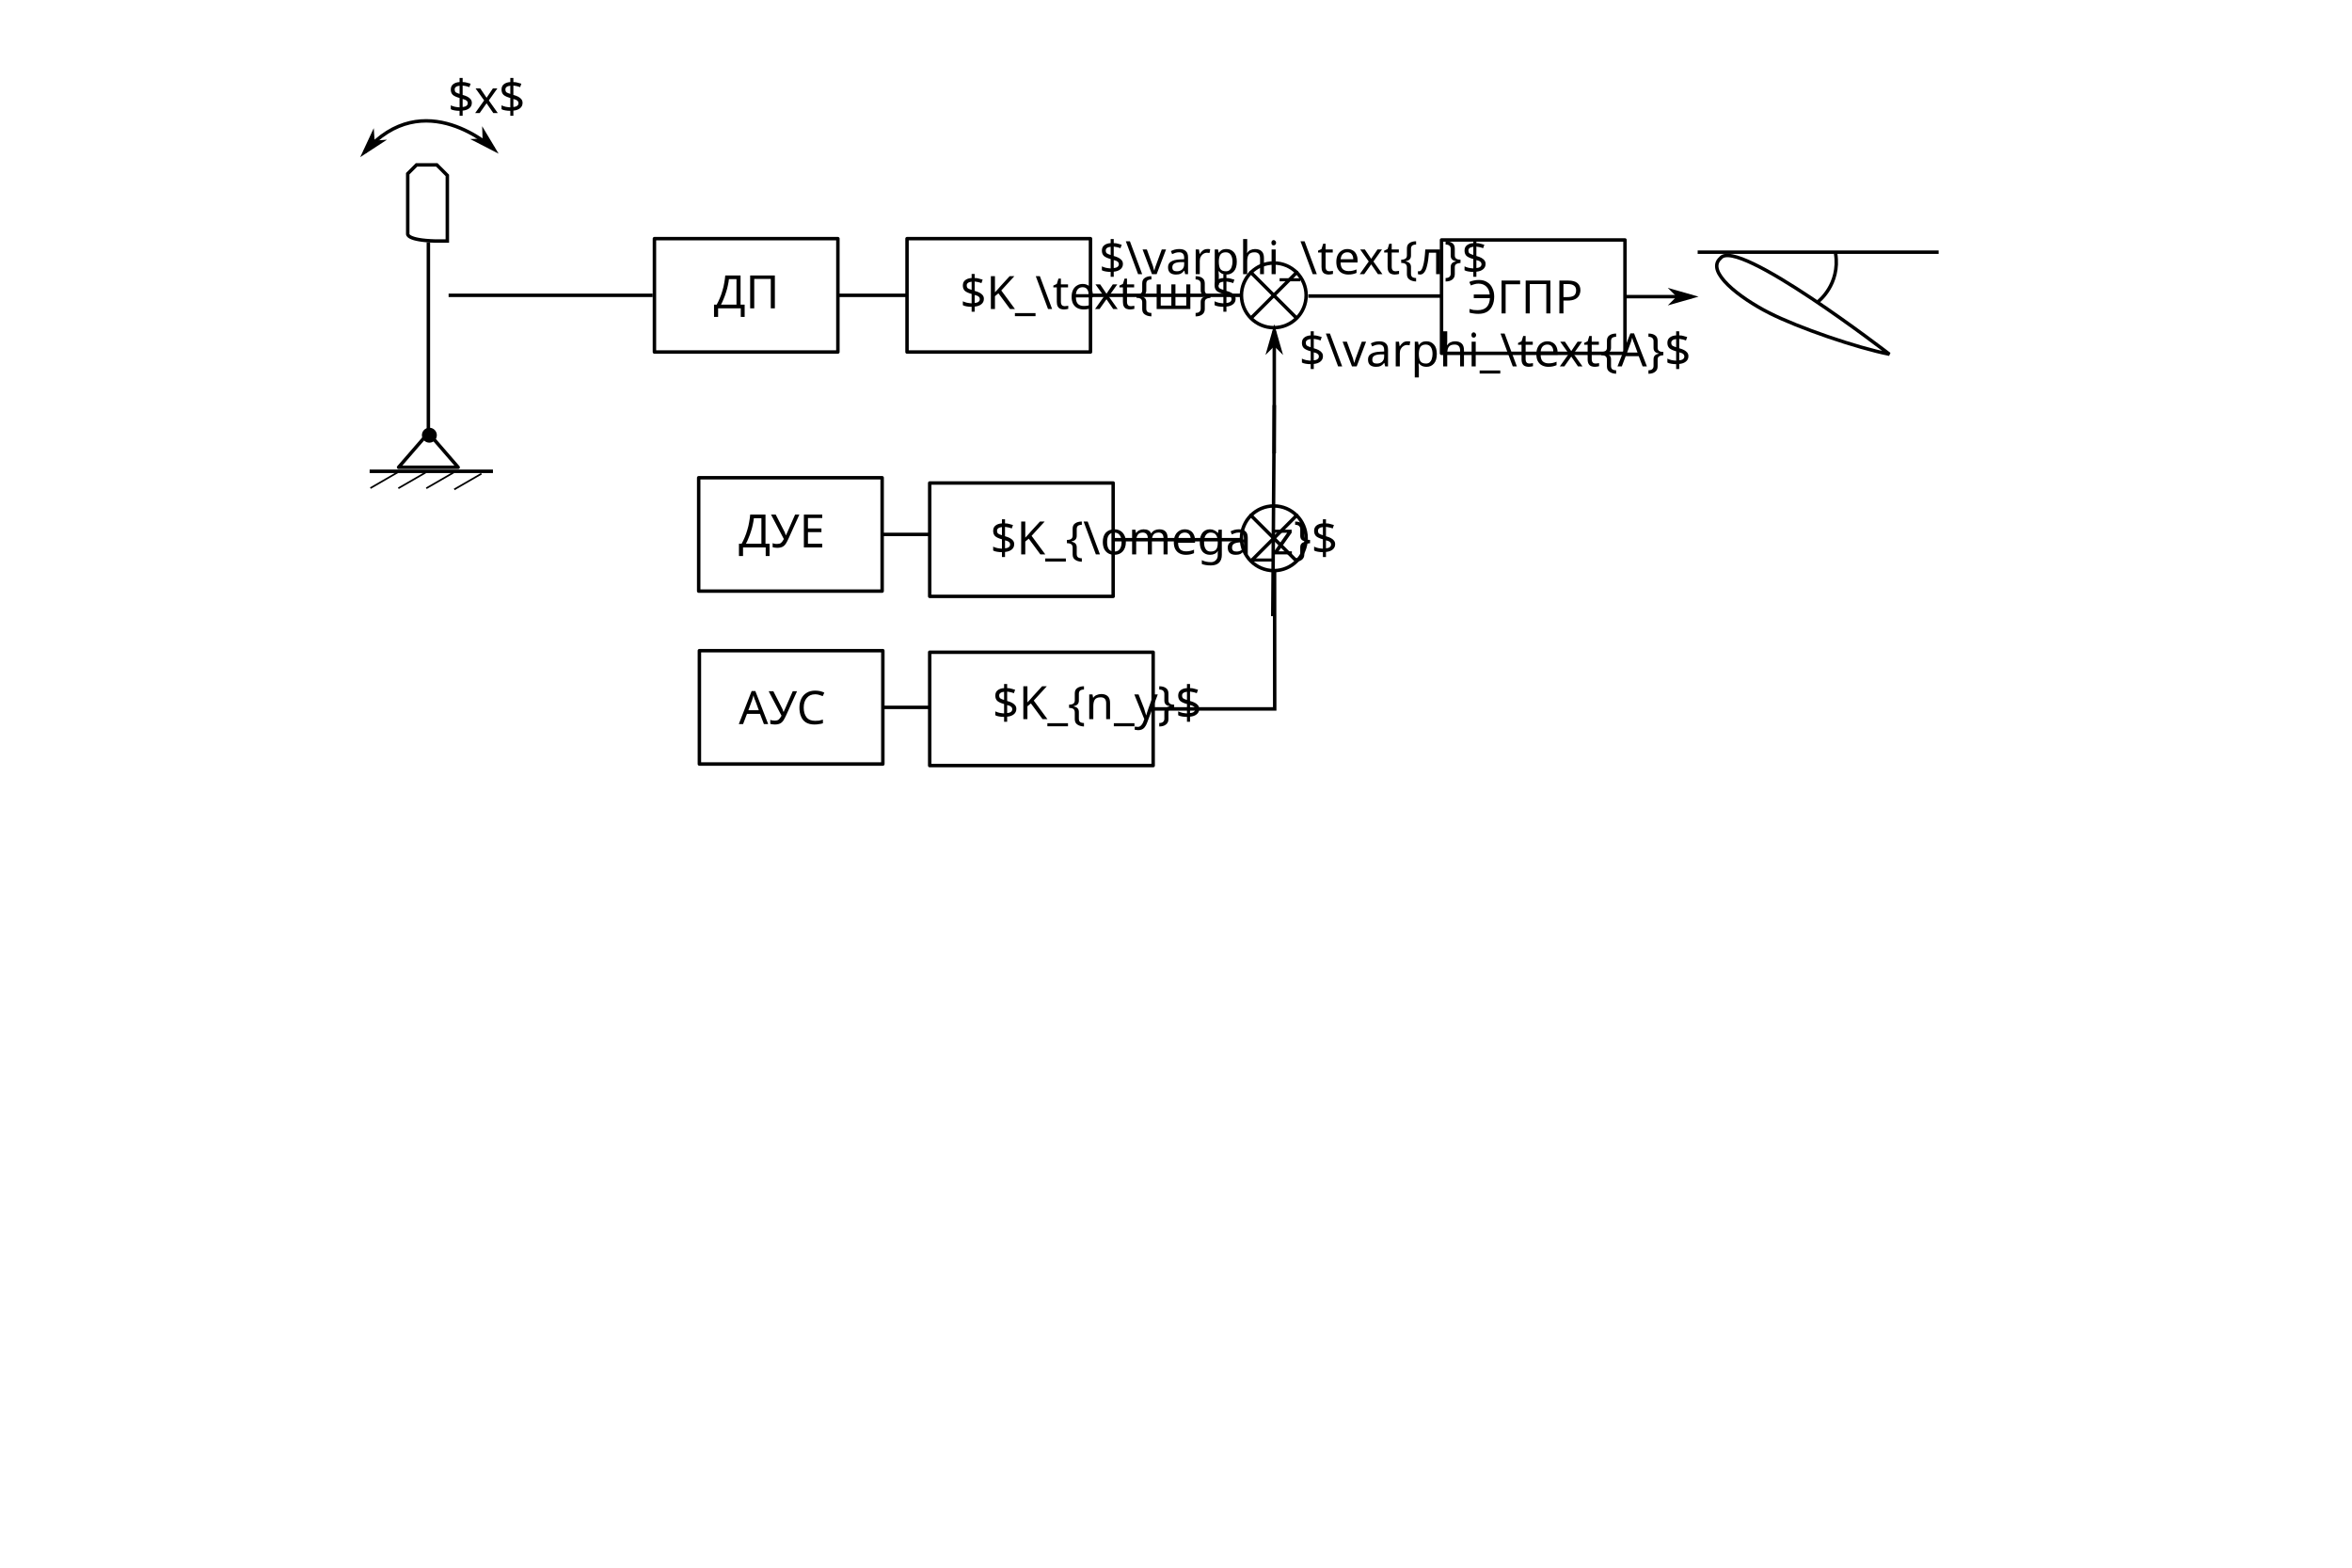
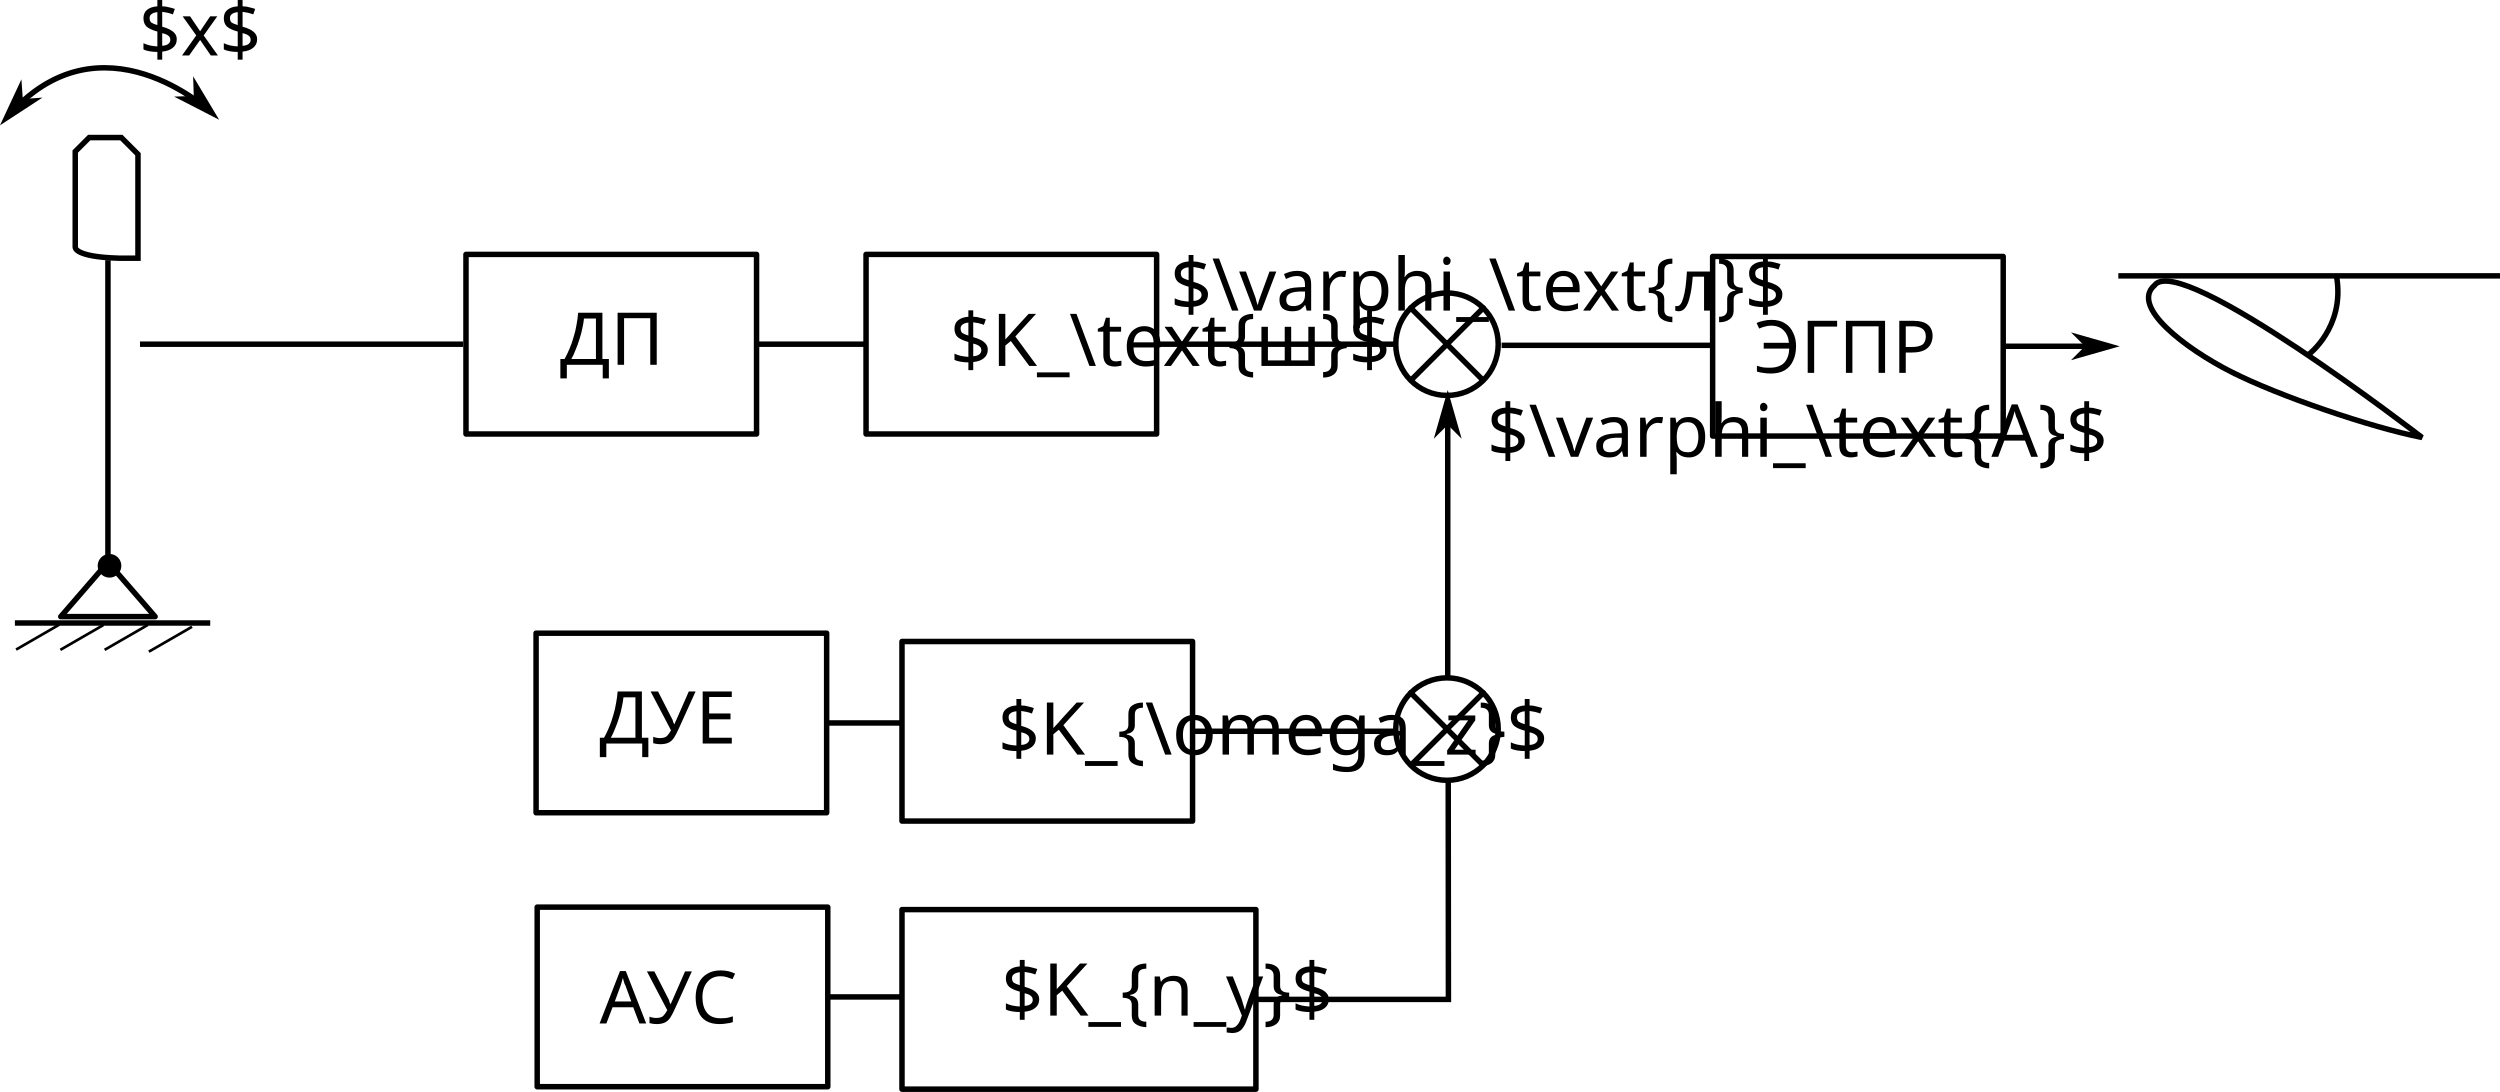
- <svg xmlns="http://www.w3.org/2000/svg" width="180mm" height="120mm" viewBox="0 0 180 120" version="1.1" id="svg5">
+ <svg xmlns="http://www.w3.org/2000/svg" width="120.797mm" height="52.759mm" viewBox="0 0 120.797 52.759" version="1.1" id="svg5">
  <defs id="defs2">
-     <marker style="overflow:visible" id="marker24972" refX="0.0" refY="0.0" orient="auto">
-       <path transform="scale(0.4) translate(10,0)" style="fill-rule:evenodd;fill:context-stroke;stroke:context-stroke;stroke-width:1.0pt" d="M 0.0,0.0 L 5.0,-5.0 L -12.5,0.0 L 5.0,5.0 L 0.0,0.0 z " id="path24970" />
+     <marker style="overflow:visible" id="marker24972" refX="0" refY="0" orient="auto">
+       <path transform="matrix(0.4,0,0,0.4,4,0)" style="fill:context-stroke;fill-rule:evenodd;stroke:context-stroke;stroke-width:1pt" d="M 0,0 5,-5 -12.5,0 5,5 Z" id="path24970" />
    </marker>
-     <marker style="overflow:visible;" id="marker24962" refX="0.0" refY="0.0" orient="auto">
-       <path transform="scale(0.4) rotate(180) translate(10,0)" style="fill-rule:evenodd;fill:context-stroke;stroke:context-stroke;stroke-width:1.0pt;" d="M 0.0,0.0 L 5.0,-5.0 L -12.5,0.0 L 5.0,5.0 L 0.0,0.0 z " id="path24960" />
+     <marker style="overflow:visible" id="marker24962" refX="0" refY="0" orient="auto">
+       <path transform="matrix(-0.4,0,0,-0.4,-4,0)" style="fill:context-stroke;fill-rule:evenodd;stroke:context-stroke;stroke-width:1pt" d="M 0,0 5,-5 -12.5,0 5,5 Z" id="path24960" />
    </marker>
-     <marker style="overflow:visible" id="marker24952" refX="0.0" refY="0.0" orient="auto">
-       <path transform="scale(0.4) translate(10,0)" style="fill-rule:evenodd;fill:context-stroke;stroke:context-stroke;stroke-width:1.0pt" d="M 0.0,0.0 L 5.0,-5.0 L -12.5,0.0 L 5.0,5.0 L 0.0,0.0 z " id="path24950" />
+     <marker style="overflow:visible" id="marker24952" refX="0" refY="0" orient="auto">
+       <path transform="matrix(0.4,0,0,0.4,4,0)" style="fill:context-stroke;fill-rule:evenodd;stroke:context-stroke;stroke-width:1pt" d="M 0,0 5,-5 -12.5,0 5,5 Z" id="path24950" />
    </marker>
-     <marker style="overflow:visible;" id="marker24862" refX="0.0" refY="0.0" orient="auto">
-       <path transform="scale(0.4) rotate(180) translate(10,0)" style="fill-rule:evenodd;fill:context-stroke;stroke:context-stroke;stroke-width:1.0pt;" d="M 0.0,0.0 L 5.0,-5.0 L -12.5,0.0 L 5.0,5.0 L 0.0,0.0 z " id="path24860" />
+     <marker style="overflow:visible" id="marker24862" refX="0" refY="0" orient="auto">
+       <path transform="matrix(-0.4,0,0,-0.4,-4,0)" style="fill:context-stroke;fill-rule:evenodd;stroke:context-stroke;stroke-width:1pt" d="M 0,0 5,-5 -12.5,0 5,5 Z" id="path24860" />
    </marker>
-     <marker style="overflow:visible;" id="marker19214" refX="0.0" refY="0.0" orient="auto">
-       <path transform="scale(0.4) rotate(180) translate(10,0)" style="fill-rule:evenodd;fill:context-stroke;stroke:context-stroke;stroke-width:1.0pt;" d="M 0.0,0.0 L 5.0,-5.0 L -12.5,0.0 L 5.0,5.0 L 0.0,0.0 z " id="path19212" />
+     <marker style="overflow:visible" id="marker19214" refX="0" refY="0" orient="auto">
+       <path transform="matrix(-0.4,0,0,-0.4,-4,0)" style="fill:context-stroke;fill-rule:evenodd;stroke:#000000;stroke-width:1pt;stroke-opacity:1" d="M 0,0 5,-5 -12.5,0 5,5 Z" id="path19212" />
    </marker>
-     <marker style="overflow:visible;" id="marker18816" refX="0.0" refY="0.0" orient="auto">
-       <path transform="scale(0.4) rotate(180) translate(10,0)" style="fill-rule:evenodd;fill:context-stroke;stroke:context-stroke;stroke-width:1.0pt;" d="M 0.0,0.0 L 5.0,-5.0 L -12.5,0.0 L 5.0,5.0 L 0.0,0.0 z " id="path18814" />
+     <marker style="overflow:visible" id="marker18816" refX="0" refY="0" orient="auto">
+       <path transform="matrix(-0.4,0,0,-0.4,-4,0)" style="fill:context-stroke;fill-rule:evenodd;stroke:#000000;stroke-width:1pt;stroke-opacity:1" d="M 0,0 5,-5 -12.5,0 5,5 Z" id="path18814" />
    </marker>
-     <marker style="overflow:visible;" id="Arrow1Mend" refX="0.0" refY="0.0" orient="auto">
-       <path transform="scale(0.4) rotate(180) translate(10,0)" style="fill-rule:evenodd;fill:context-stroke;stroke:context-stroke;stroke-width:1.0pt;" d="M 0.0,0.0 L 5.0,-5.0 L -12.5,0.0 L 5.0,5.0 L 0.0,0.0 z " id="path13403" />
+     <marker style="overflow:visible" id="Arrow1Mend" refX="0" refY="0" orient="auto">
+       <path transform="matrix(-0.4,0,0,-0.4,-4,0)" style="fill:context-stroke;fill-rule:evenodd;stroke:#000000;stroke-width:1pt;stroke-opacity:1" d="M 0,0 5,-5 -12.5,0 5,5 Z" id="path13403" />
    </marker>
-     <marker style="overflow:visible" id="Arrow1Mstart" refX="0.0" refY="0.0" orient="auto">
-       <path transform="scale(0.4) translate(10,0)" style="fill-rule:evenodd;fill:context-stroke;stroke:context-stroke;stroke-width:1.0pt" d="M 0.0,0.0 L 5.0,-5.0 L -12.5,0.0 L 5.0,5.0 L 0.0,0.0 z " id="path13400" />
+     <marker style="overflow:visible" id="Arrow1Mstart" refX="0" refY="0" orient="auto">
+       <path transform="matrix(0.4,0,0,0.4,4,0)" style="fill:context-stroke;fill-rule:evenodd;stroke:#000000;stroke-width:1pt;stroke-opacity:1" d="M 0,0 5,-5 -12.5,0 5,5 Z" id="path13400" />
    </marker>
  </defs>
-   <g id="layer1">
+   <g id="layer1" transform="translate(-27.56838,-5.975289)">
    <text xml:space="preserve" style="font-size:3.528px;line-height:1.25;font-family:sans-serif;stroke-width:0.265" x="54.628" y="23.599" id="text1706">
      <tspan id="tspan1704" style="stroke-width:0.265" x="54.628" y="23.599">ДП</tspan>
    </text>
    <text xml:space="preserve" style="font-size:3.528px;line-height:1.25;font-family:sans-serif;stroke-width:0.265" x="73.468" y="23.653" id="text2604">
      <tspan id="tspan2602" style="stroke-width:0.265" x="73.468" y="23.653">$K_\text{ш}$</tspan>
    </text>
    <text xml:space="preserve" style="font-size:3.528px;line-height:1.25;font-family:sans-serif;stroke-width:0.265" x="89.945" y="26.356" id="text5566">
      <tspan id="tspan5564" style="stroke-width:0.265" x="89.945" y="26.356" />
    </text>
    <text xml:space="preserve" style="font-size:3.528px;line-height:1.25;font-family:sans-serif;stroke-width:0.265" x="112.337" y="23.989" id="text6394">
      <tspan id="tspan6392" style="stroke-width:0.265" x="112.337" y="23.989">ЭГПР</tspan>
    </text>
    <text xml:space="preserve" style="font-size:3.528px;line-height:1.25;font-family:sans-serif;stroke-width:0.265" x="75.788" y="42.441" id="text10300">
      <tspan id="tspan10298" style="stroke-width:0.265" x="75.788" y="42.441">$K_{\omega_z}$</tspan>
    </text>
    <text xml:space="preserve" style="font-size:3.528px;line-height:1.25;font-family:sans-serif;stroke-width:0.265" x="75.953" y="55.044" id="text10948">
      <tspan id="tspan10946" style="stroke-width:0.265" x="75.953" y="55.044">$K_{n_y}$</tspan>
    </text>
    <g id="g12438-3" transform="translate(37.1385,-16.05595)">
      <g id="g17286" transform="translate(-2.23119,-2.928436)">
        <circle style="fill:none;fill-opacity:0.599;fill-rule:evenodd;stroke:#000000;stroke-width:0.265;stroke-linecap:round;stroke-linejoin:round;paint-order:fill markers stroke" id="path11809-2" cx="62.578" cy="41.591" r="2.475" />
        <path style="fill:none;stroke:#000000;stroke-width:0.265px;stroke-linecap:butt;stroke-linejoin:miter;stroke-opacity:1" d="m 60.826,43.343 c 3.652,-3.652 3.504,-3.504 3.504,-3.504" id="path12152-8" />
        <path style="fill:none;stroke:#000000;stroke-width:0.265px;stroke-linecap:butt;stroke-linejoin:miter;stroke-opacity:1" d="M 64.33,43.343 C 60.678,39.692 60.826,39.84 60.826,39.84" id="path12152-7-3" />
      </g>
    </g>
    <g id="g12438-9" transform="translate(34.90731,-0.3875479)">
      <circle style="fill:none;fill-opacity:0.599;fill-rule:evenodd;stroke:#000000;stroke-width:0.265;stroke-linecap:round;stroke-linejoin:round;paint-order:fill markers stroke" id="path11809-7" cx="62.578" cy="41.591" r="2.475" />
      <path style="fill:none;stroke:#000000;stroke-width:0.265px;stroke-linecap:butt;stroke-linejoin:miter;stroke-opacity:1" d="m 60.826,43.343 c 3.652,-3.652 3.504,-3.504 3.504,-3.504" id="path12152-89" />
      <path style="fill:none;stroke:#000000;stroke-width:0.265px;stroke-linecap:butt;stroke-linejoin:miter;stroke-opacity:1" d="M 64.33,43.343 C 60.678,39.692 60.826,39.84 60.826,39.84" id="path12152-7-8" />
    </g>
    <path style="fill:none;stroke:#000000;stroke-width:0.265px;stroke-linecap:round;stroke-linejoin:round;stroke-opacity:1" d="m 32.784,33.138 -2.279,2.631 h 4.558 L 32.784,33.138" id="path9325" />
    <path style="fill:none;stroke:#000000;stroke-width:0.13;stroke-linecap:butt;stroke-linejoin:miter;stroke-miterlimit:4;stroke-dasharray:none;stroke-opacity:1" d="M 30.43,36.158 C 28.346,37.362 28.346,37.362 28.346,37.362" id="path10942" />
    <path style="fill:none;stroke:#000000;stroke-width:0.13;stroke-linecap:butt;stroke-linejoin:miter;stroke-miterlimit:4;stroke-dasharray:none;stroke-opacity:1" d="m 32.569,36.172 c -2.084,1.203 -2.084,1.203 -2.084,1.203" id="path10942-1" />
    <path style="fill:none;stroke:#000000;stroke-width:0.13;stroke-linecap:butt;stroke-linejoin:miter;stroke-miterlimit:4;stroke-dasharray:none;stroke-opacity:1" d="m 34.708,36.172 c -2.084,1.203 -2.084,1.203 -2.084,1.203" id="path10942-8" />
    <path style="fill:none;stroke:#000000;stroke-width:0.13;stroke-linecap:butt;stroke-linejoin:miter;stroke-miterlimit:4;stroke-dasharray:none;stroke-opacity:1" d="M 36.846,36.26 C 34.762,37.463 34.762,37.463 34.762,37.463" id="path10942-9" />
    <path style="fill:none;stroke:#000000;stroke-width:0.265px;stroke-linecap:butt;stroke-linejoin:miter;stroke-opacity:1" d="M 32.784,33.138 V 18.546" id="path11105" />
    <path style="fill:none;fill-opacity:1;stroke:#000000;stroke-width:0.265px;stroke-linecap:butt;stroke-linejoin:miter;stroke-opacity:1" d="m 33.313,18.45 c -2.167,-0.059 -2.109,-0.527 -2.109,-0.527 V 13.296 l 0.674,-0.674 h 1.552 l 0.805,0.805 v 5.023 z" id="path11485" />
    <path style="fill:none;stroke:#000000;stroke-width:0.265px;stroke-linecap:butt;stroke-linejoin:miter;stroke-opacity:1" d="m 28.288,36.077 c 9.291,0 9.438,0 9.438,0" id="path10793" />
    <circle style="fill:#000000;fill-opacity:1;fill-rule:evenodd;stroke:#000000;stroke-width:0.13;stroke-linecap:round;stroke-linejoin:round;stroke-miterlimit:4;stroke-dasharray:none;stroke-dashoffset:0;paint-order:fill markers stroke" id="path14125-8-7" cx="32.86" cy="33.314" r="0.507" />
    <path style="fill:none;stroke:#000000;stroke-width:0.265px;stroke-linecap:butt;stroke-linejoin:miter;stroke-opacity:1;marker-start:url(#Arrow1Mstart);marker-end:url(#Arrow1Mend)" d="m 27.91,11.635 c 4.536,-5.226 9.867,-0.23 9.867,-0.23" id="path13015" />
    <rect style="fill:none;fill-opacity:0.599;fill-rule:evenodd;stroke:#000000;stroke-width:0.265;stroke-linecap:round;stroke-linejoin:round;paint-order:fill markers stroke" id="rect13838" width="14.04" height="8.677" x="50.084" y="18.268" />
    <rect style="fill:none;fill-opacity:0.599;fill-rule:evenodd;stroke:#000000;stroke-width:0.265;stroke-linecap:round;stroke-linejoin:round;paint-order:fill markers stroke" id="rect13838-2" width="14.04" height="8.677" x="69.415" y="-26.945" transform="scale(1,-1)" />
    <rect style="fill:none;fill-opacity:0.599;fill-rule:evenodd;stroke:#000000;stroke-width:0.265;stroke-linecap:round;stroke-linejoin:round;paint-order:fill markers stroke" id="rect13838-2-3" width="14.04" height="8.677" x="110.321" y="-27.045" transform="scale(1,-1)" />
    <g id="g17179" transform="translate(25.40001,-26.98751)">
      <text xml:space="preserve" style="font-size:3.528px;line-height:1.25;font-family:sans-serif;stroke-width:0.265" x="31.136" y="68.888" id="text8974">
        <tspan id="tspan8972" style="stroke-width:0.265" x="31.136" y="68.888">ДУЕ</tspan>
      </text>
      <text xml:space="preserve" style="font-size:3.528px;line-height:1.25;font-family:sans-serif;stroke-width:0.265" x="31.14" y="82.415" id="text9798">
        <tspan id="tspan9796" style="stroke-width:0.265" x="31.14" y="82.415">АУС</tspan>
      </text>
      <rect style="fill:none;fill-opacity:0.599;fill-rule:evenodd;stroke:#000000;stroke-width:0.265;stroke-linecap:round;stroke-linejoin:round;paint-order:fill markers stroke" id="rect13838-2-5" width="14.04" height="8.677" x="28.071" y="-72.234" transform="scale(1,-1)" />
      <rect style="fill:none;fill-opacity:0.599;fill-rule:evenodd;stroke:#000000;stroke-width:0.265;stroke-linecap:round;stroke-linejoin:round;paint-order:fill markers stroke" id="rect13838-2-9" width="14.04" height="8.677" x="28.125" y="-85.471" transform="scale(1,-1)" />
    </g>
    <g id="g17171" transform="translate(6.879167,-26.98751)">
      <rect style="fill:none;fill-opacity:0.599;fill-rule:evenodd;stroke:#000000;stroke-width:0.265;stroke-linecap:round;stroke-linejoin:round;paint-order:fill markers stroke" id="rect13838-2-6" width="14.04" height="8.677" x="64.272" y="-72.636" transform="scale(1,-1)" />
      <rect style="fill:none;fill-opacity:0.599;fill-rule:evenodd;stroke:#000000;stroke-width:0.265;stroke-linecap:round;stroke-linejoin:round;paint-order:fill markers stroke" id="rect13838-2-7" width="17.101" height="8.677" x="64.272" y="-85.59" transform="scale(1,-1)" />
    </g>
    <path style="fill:none;stroke:#000000;stroke-width:0.265px;stroke-linecap:butt;stroke-linejoin:miter;stroke-opacity:1" d="m 135.389,23.949 c -2.247,-1.143 -4.889,-3.162 -3.719,-4.185 1.234,-1.677 12.928,7.349 12.928,7.349 -2.473,-0.482 -6.962,-2.022 -9.209,-3.165 z" id="path14062" />
    <path style="fill:none;stroke:#000000;stroke-width:0.265px;stroke-linecap:butt;stroke-linejoin:miter;stroke-opacity:1" d="m 129.923,19.305 c 18.442,0 18.442,0 18.442,0" id="path15363" />
    <path style="fill:none;stroke:#000000;stroke-width:0.265px;stroke-linecap:butt;stroke-linejoin:miter;stroke-opacity:1" d="m 140.478,19.391 c 0.383,2.406 -1.36,3.716 -1.36,3.716" id="path15558" />
    <path style="fill:none;stroke:#000000;stroke-width:0.265px;stroke-linecap:butt;stroke-linejoin:miter;stroke-opacity:1" d="m 34.332,22.606 c 15.618,0 15.618,0 15.618,0" id="path16803" />
-     <path style="fill:none;stroke:#000000;stroke-width:0.265px;stroke-linecap:butt;stroke-linejoin:miter;stroke-opacity:1" d="m 64.125,22.606 5.29,0" id="path18274" />
+     <path style="fill:none;stroke:#000000;stroke-width:0.265px;stroke-linecap:butt;stroke-linejoin:miter;stroke-opacity:1" d="M 64.125,22.606 H 69.415" id="path18274" />
    <path style="fill:none;stroke:#000000;stroke-width:0.265px;stroke-linecap:butt;stroke-linejoin:miter;stroke-opacity:1" d="m 83.455,22.606 c 11.51,0 11.51,0 11.51,0" id="path18502" />
    <path style="fill:none;stroke:#000000;stroke-width:0.265px;stroke-linecap:butt;stroke-linejoin:miter;stroke-opacity:1" d="m 100.125,22.661 c 10.11,0 10.11,0 10.11,0" id="path18617" />
    <path style="fill:none;stroke:#000000;stroke-width:0.265px;stroke-linecap:butt;stroke-linejoin:miter;stroke-opacity:1;marker-end:url(#marker18816)" d="m 124.361,22.707 c 5.108,0 5.108,0 5.108,0" id="path18732" />
-     <path style="fill:none;stroke:#000000;stroke-width:0.265px;stroke-linecap:butt;stroke-linejoin:miter;stroke-opacity:1;marker-end:url(#marker19214)" d="m 97.521,34.709 c 0,-9.368 0,-9.368 0,-9.368" id="path19130" />
-     <path style="fill:none;stroke:#000000;stroke-width:0.265px;stroke-linecap:butt;stroke-linejoin:miter;stroke-opacity:1" d="M 97.405,47.165 97.521,31.005" id="path20073" />
+     <path style="fill:none;stroke:#000000;stroke-width:0.265px;stroke-linecap:butt;stroke-linejoin:miter;stroke-opacity:1;marker-end:url(#marker19214)" d="m 97.521,38.825 0,-13.483" id="path19130" />
    <path style="fill:none;stroke:#000000;stroke-width:0.265px;stroke-linecap:butt;stroke-linejoin:miter;stroke-opacity:1" d="m 97.545,43.644 0.009,10.62 -9.301,1.1e-5" id="path20303" />
    <path style="fill:none;stroke:#000000;stroke-width:0.265px;stroke-linecap:butt;stroke-linejoin:miter;stroke-opacity:1" d="m 85.191,41.31 9.865,-7e-6" id="path21156" />
    <path style="fill:none;stroke:#000000;stroke-width:0.265px;stroke-linecap:butt;stroke-linejoin:miter;stroke-opacity:1" d="m 67.511,40.908 3.56,-7e-6" id="path21271" />
    <path style="fill:none;stroke:#000000;stroke-width:0.265px;stroke-linecap:butt;stroke-linejoin:miter;stroke-opacity:1" d="m 67.565,54.145 c 7.375,0 -3.77,-6e-6 3.605,-6e-6" id="path21386" />
    <text xml:space="preserve" style="font-size:3.528px;line-height:1.25;font-family:sans-serif;stroke-width:0.265" x="84.111" y="20.987" id="text22333">
      <tspan id="tspan22331" style="stroke-width:0.265" x="84.111" y="20.987">$\varphi_\text{л}$</tspan>
    </text>
    <text xml:space="preserve" style="font-size:3.528px;line-height:1.25;font-family:sans-serif;stroke-width:0.265" x="99.418" y="28.048" id="text28214">
      <tspan id="tspan28212" style="stroke-width:0.265" x="99.418" y="28.048">$\varphi_\text{А}$</tspan>
    </text>
    <text xml:space="preserve" style="font-size:3.528px;line-height:1.25;font-family:sans-serif;stroke-width:0.265" x="34.282" y="8.656" id="text29160">
      <tspan id="tspan29158" style="stroke-width:0.265" x="34.282" y="8.656">$x$</tspan>
    </text>
  </g>
</svg>
